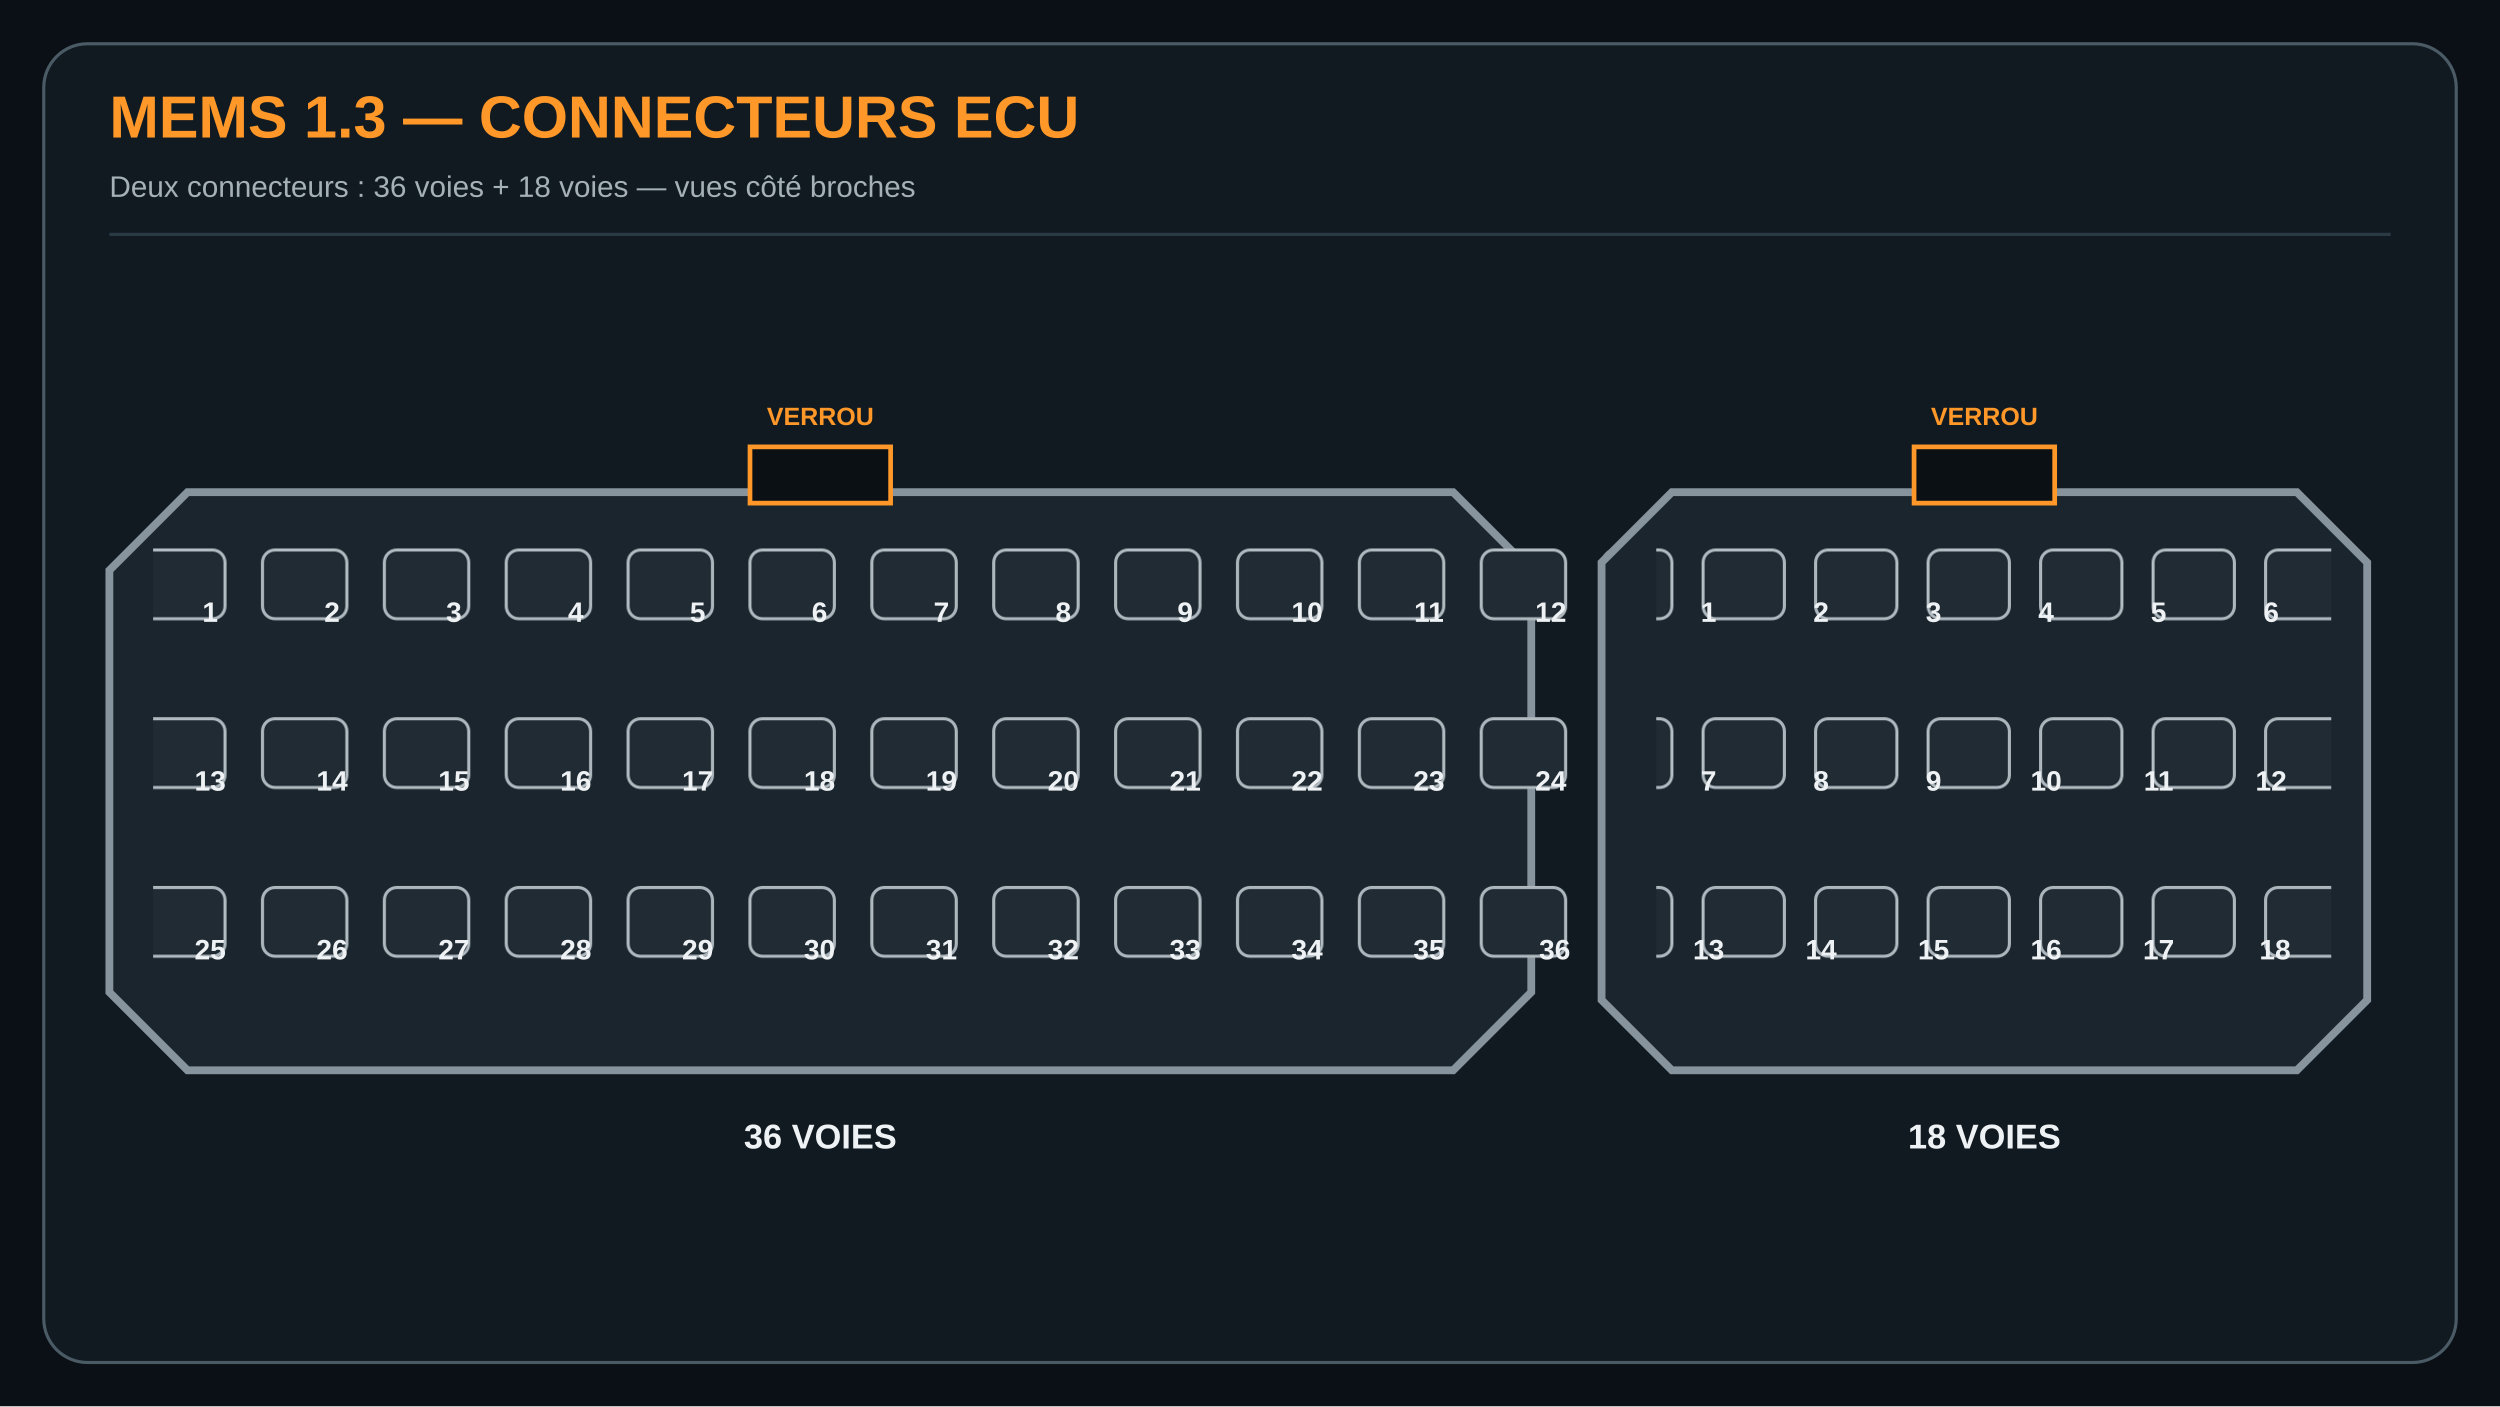
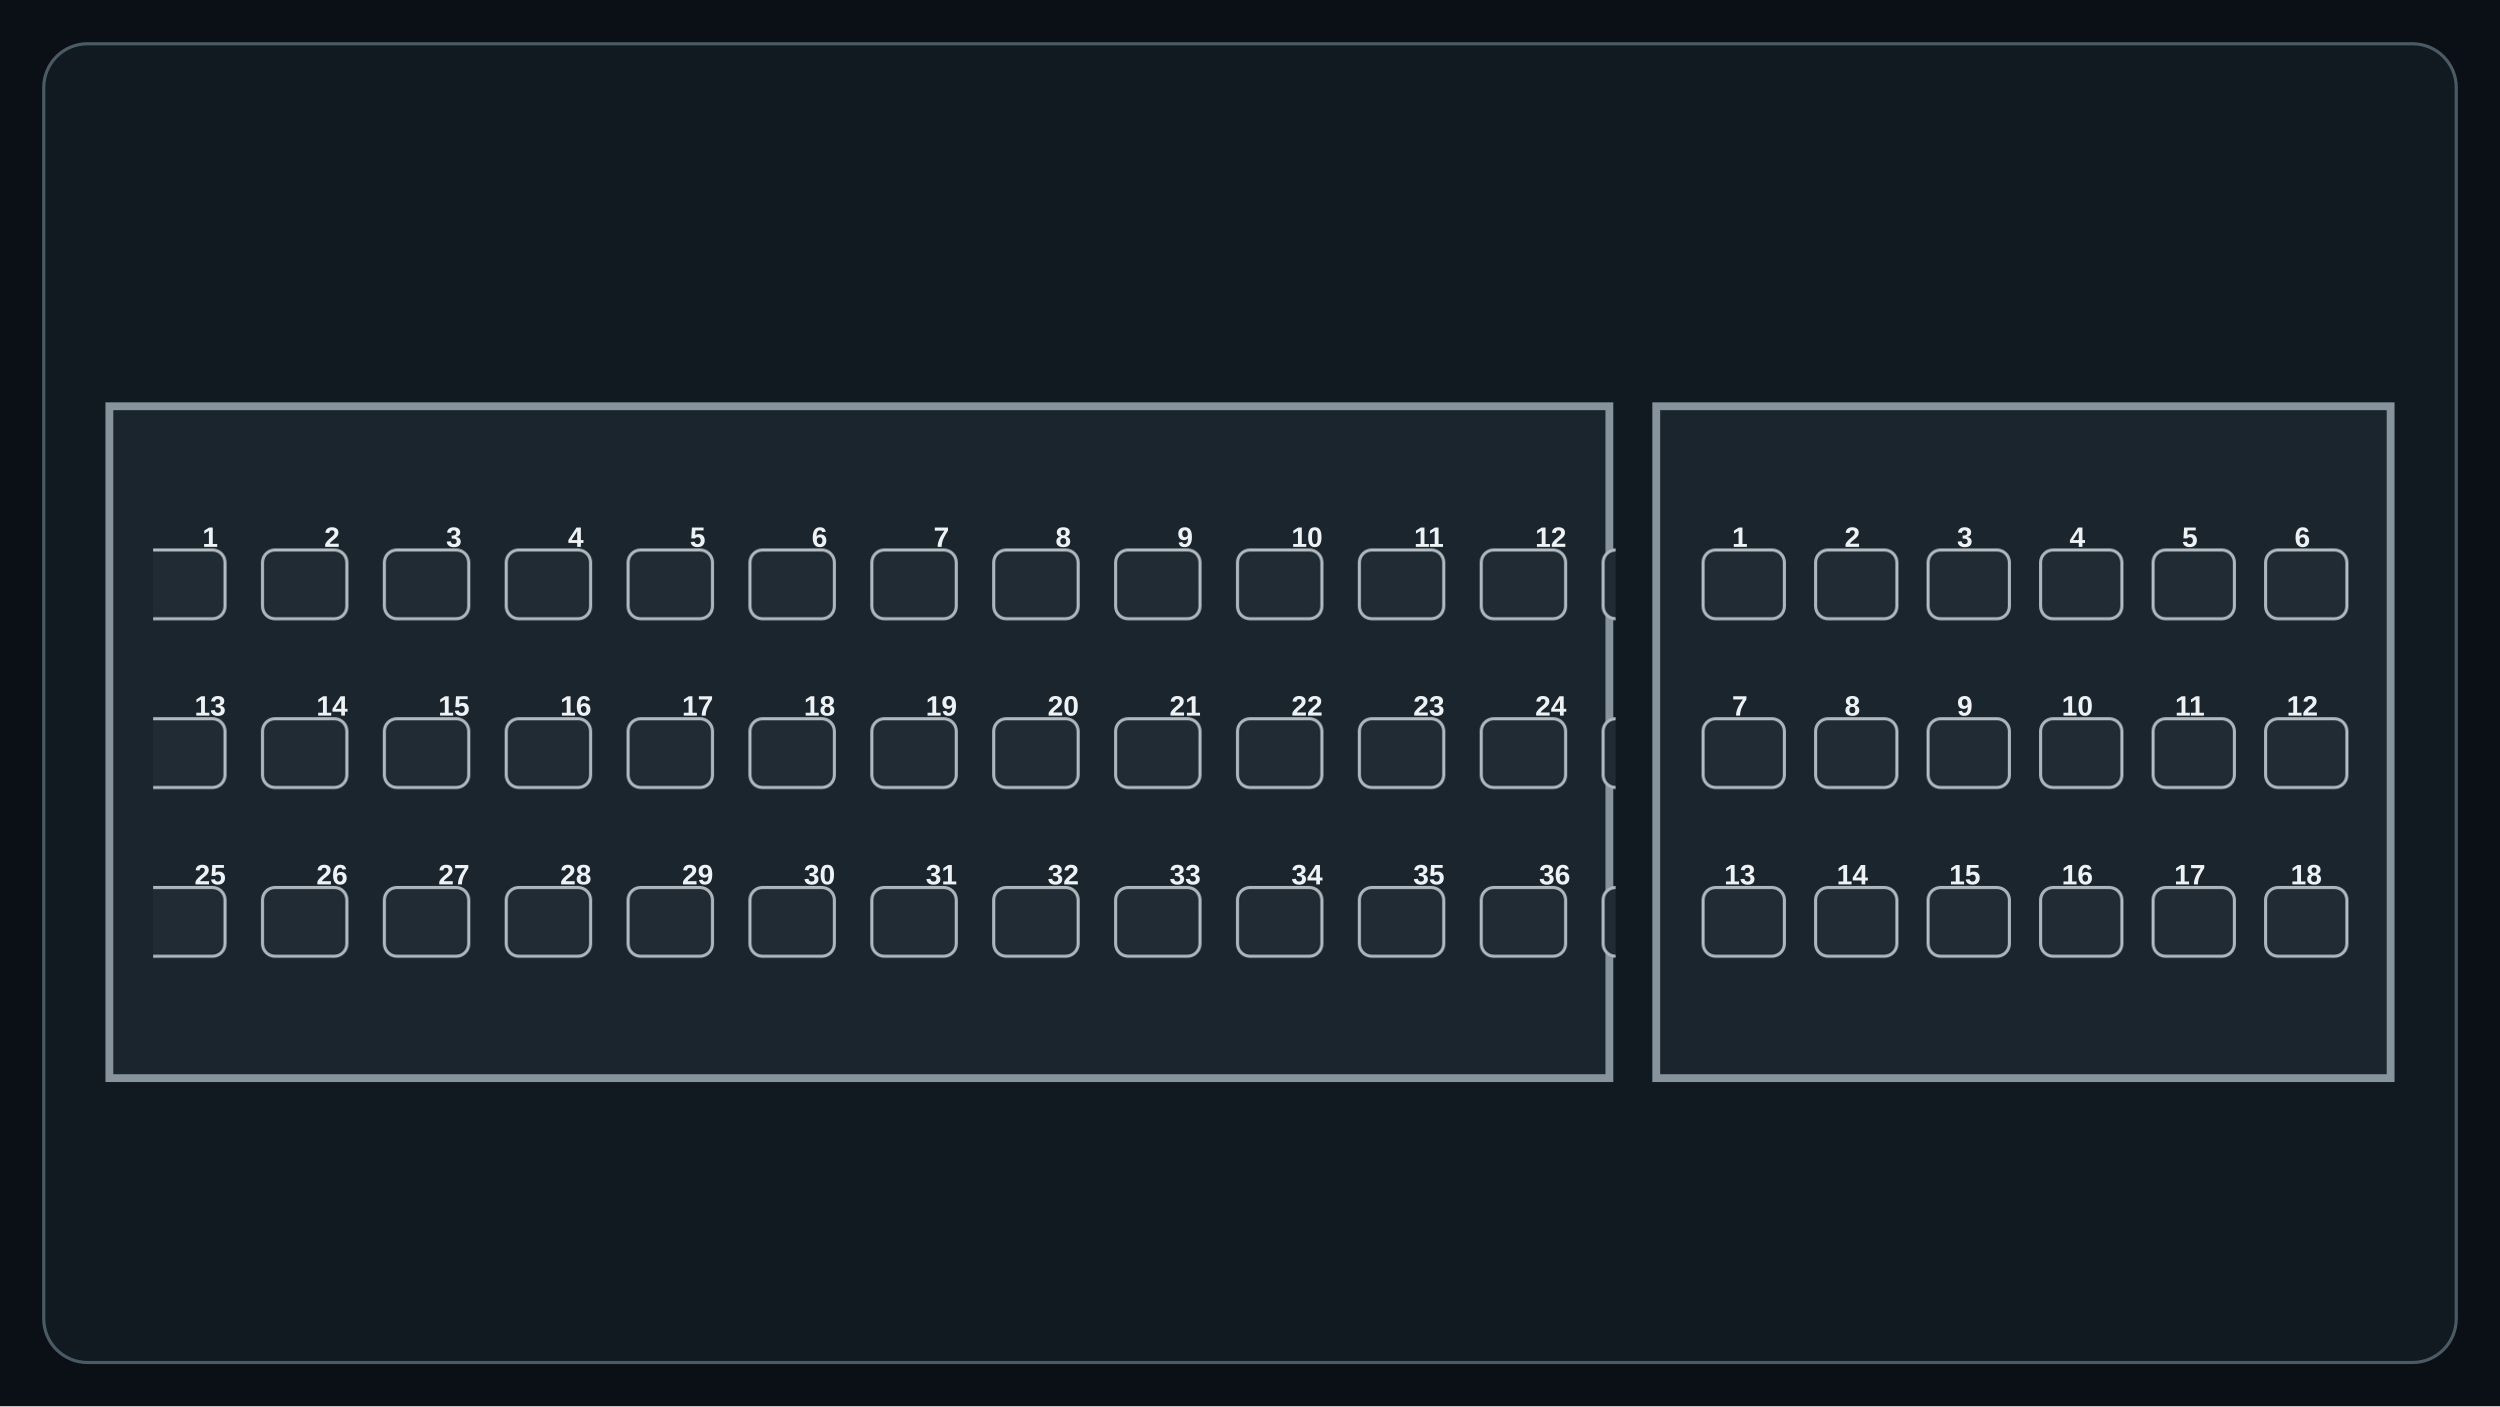
<svg xmlns="http://www.w3.org/2000/svg" width="1600" height="900" viewBox="0 0 1600 900">
+   <rect width="1600" height="900" fill="#0a1015" />
+   <rect x="28" y="28" width="1544" height="844" rx="28" fill="#111a21" stroke="#4b5b66" stroke-width="2" />
  <defs>
    <pattern id="p" width="78" height="108" patternUnits="userSpaceOnUse">
      <rect x="12" y="28" width="54" height="44" rx="8" fill="#202b33" stroke="#aab4ba" stroke-width="2" />
    </pattern>
    <pattern id="p18" width="72" height="108" patternUnits="userSpaceOnUse">
      <rect x="10" y="28" width="52" height="44" rx="8" fill="#202b33" stroke="#aab4ba" stroke-width="2" />
    </pattern>
  </defs>
-   <rect width="1600" height="900" fill="#0a1015" />
-   <rect x="28" y="28" width="1544" height="844" rx="28" fill="#111a21" stroke="#4b5b66" stroke-width="2" />
-   <text x="70" y="88" fill="#ff9828" font-family="Segoe UI,Arial,sans-serif" font-size="38" font-weight="800">MEMS 1.3 — CONNECTEURS ECU</text>
-   <text x="70" y="126" fill="#a5b0b7" font-family="Segoe UI,Arial,sans-serif" font-size="19">Deux connecteurs : 36 voies + 18 voies — vues côté broches</text>
-   <line x1="70" y1="150" x2="1530" y2="150" stroke="#2b3a44" stroke-width="2" />
-   <g>
-     <path d="M120 315H930L980 365V635L930 685H120L70 635V365Z" fill="#1b252d" stroke="#87949d" stroke-width="5" />
-     <path d="M480 286H570V322H480Z" fill="#0b1014" stroke="#ff9828" stroke-width="3" />
-     <text x="525" y="272" text-anchor="middle" fill="#ff9828" font-family="Segoe UI,Arial" font-size="16" font-weight="700">VERROU</text>
-     <rect x="98" y="350" width="936" height="324" fill="url(#p)" />
-     <text text-anchor="middle" fill="#eef2f4" font-family="Segoe UI,Arial" font-size="18" font-weight="700">
-       <tspan x="137" y="398">1</tspan>
-       <tspan x="215" y="398">2</tspan>
-       <tspan x="293" y="398">3</tspan>
-       <tspan x="371" y="398">4</tspan>
-       <tspan x="449" y="398">5</tspan>
-       <tspan x="527" y="398">6</tspan>
-       <tspan x="605" y="398">7</tspan>
-       <tspan x="683" y="398">8</tspan>
-       <tspan x="761" y="398">9</tspan>
-       <tspan x="839" y="398">10</tspan>
-       <tspan x="917" y="398">11</tspan>
-       <tspan x="995" y="398">12</tspan>
-       <tspan x="137" y="506">13</tspan>
-       <tspan x="215" y="506">14</tspan>
-       <tspan x="293" y="506">15</tspan>
-       <tspan x="371" y="506">16</tspan>
-       <tspan x="449" y="506">17</tspan>
-       <tspan x="527" y="506">18</tspan>
-       <tspan x="605" y="506">19</tspan>
-       <tspan x="683" y="506">20</tspan>
-       <tspan x="761" y="506">21</tspan>
-       <tspan x="839" y="506">22</tspan>
-       <tspan x="917" y="506">23</tspan>
-       <tspan x="995" y="506">24</tspan>
-       <tspan x="137" y="614">25</tspan>
-       <tspan x="215" y="614">26</tspan>
-       <tspan x="293" y="614">27</tspan>
-       <tspan x="371" y="614">28</tspan>
-       <tspan x="449" y="614">29</tspan>
-       <tspan x="527" y="614">30</tspan>
-       <tspan x="605" y="614">31</tspan>
-       <tspan x="683" y="614">32</tspan>
-       <tspan x="761" y="614">33</tspan>
-       <tspan x="839" y="614">34</tspan>
-       <tspan x="917" y="614">35</tspan>
-       <tspan x="995" y="614">36</tspan>
-     </text>
-     <text x="525" y="735" text-anchor="middle" fill="#eef2f4" font-family="Segoe UI,Arial" font-size="22" font-weight="700">36 VOIES</text>
-   </g>
-   <g>
-     <path d="M1070 315H1470L1515 360V640L1470 685H1070L1025 640V360Z" fill="#1b252d" stroke="#87949d" stroke-width="5" />
-     <path d="M1225 286H1315V322H1225Z" fill="#0b1014" stroke="#ff9828" stroke-width="3" />
-     <text x="1270" y="272" text-anchor="middle" fill="#ff9828" font-family="Segoe UI,Arial" font-size="16" font-weight="700">VERROU</text>
-     <rect x="1060" y="350" width="432" height="324" fill="url(#p18)" />
-     <text text-anchor="middle" fill="#eef2f4" font-family="Segoe UI,Arial" font-size="18" font-weight="700">
-       <tspan x="1096" y="398">1</tspan>
-       <tspan x="1168" y="398">2</tspan>
-       <tspan x="1240" y="398">3</tspan>
-       <tspan x="1312" y="398">4</tspan>
-       <tspan x="1384" y="398">5</tspan>
-       <tspan x="1456" y="398">6</tspan>
-       <tspan x="1096" y="506">7</tspan>
-       <tspan x="1168" y="506">8</tspan>
-       <tspan x="1240" y="506">9</tspan>
-       <tspan x="1312" y="506">10</tspan>
-       <tspan x="1384" y="506">11</tspan>
-       <tspan x="1456" y="506">12</tspan>
-       <tspan x="1096" y="614">13</tspan>
-       <tspan x="1168" y="614">14</tspan>
-       <tspan x="1240" y="614">15</tspan>
-       <tspan x="1312" y="614">16</tspan>
-       <tspan x="1384" y="614">17</tspan>
-       <tspan x="1456" y="614">18</tspan>
-     </text>
-     <text x="1270" y="735" text-anchor="middle" fill="#eef2f4" font-family="Segoe UI,Arial" font-size="22" font-weight="700">18 VOIES</text>
-   </g>
+   <path d="M70 260H1030V690H70Z" fill="#1b252d" stroke="#87949d" stroke-width="5" />
+   <rect x="98" y="302" width="936" height="324" fill="url(#p)" />
+   <text text-anchor="middle" fill="#eef2f4" font-family="Segoe UI,Arial" font-size="18" font-weight="700">
+     <tspan x="137" y="350">1</tspan>
+     <tspan x="215" y="350">2</tspan>
+     <tspan x="293" y="350">3</tspan>
+     <tspan x="371" y="350">4</tspan>
+     <tspan x="449" y="350">5</tspan>
+     <tspan x="527" y="350">6</tspan>
+     <tspan x="605" y="350">7</tspan>
+     <tspan x="683" y="350">8</tspan>
+     <tspan x="761" y="350">9</tspan>
+     <tspan x="839" y="350">10</tspan>
+     <tspan x="917" y="350">11</tspan>
+     <tspan x="995" y="350">12</tspan>
+     <tspan x="137" y="458">13</tspan>
+     <tspan x="215" y="458">14</tspan>
+     <tspan x="293" y="458">15</tspan>
+     <tspan x="371" y="458">16</tspan>
+     <tspan x="449" y="458">17</tspan>
+     <tspan x="527" y="458">18</tspan>
+     <tspan x="605" y="458">19</tspan>
+     <tspan x="683" y="458">20</tspan>
+     <tspan x="761" y="458">21</tspan>
+     <tspan x="839" y="458">22</tspan>
+     <tspan x="917" y="458">23</tspan>
+     <tspan x="995" y="458">24</tspan>
+     <tspan x="137" y="566">25</tspan>
+     <tspan x="215" y="566">26</tspan>
+     <tspan x="293" y="566">27</tspan>
+     <tspan x="371" y="566">28</tspan>
+     <tspan x="449" y="566">29</tspan>
+     <tspan x="527" y="566">30</tspan>
+     <tspan x="605" y="566">31</tspan>
+     <tspan x="683" y="566">32</tspan>
+     <tspan x="761" y="566">33</tspan>
+     <tspan x="839" y="566">34</tspan>
+     <tspan x="917" y="566">35</tspan>
+     <tspan x="995" y="566">36</tspan>
+   </text>
+   <path d="M1060 260H1530V690H1060Z" fill="#1b252d" stroke="#87949d" stroke-width="5" />
+   <rect x="1080" y="302" width="432" height="324" fill="url(#p18)" />
+   <text text-anchor="middle" fill="#eef2f4" font-family="Segoe UI,Arial" font-size="18" font-weight="700">
+     <tspan x="1116" y="350">1</tspan>
+     <tspan x="1188" y="350">2</tspan>
+     <tspan x="1260" y="350">3</tspan>
+     <tspan x="1332" y="350">4</tspan>
+     <tspan x="1404" y="350">5</tspan>
+     <tspan x="1476" y="350">6</tspan>
+     <tspan x="1116" y="458">7</tspan>
+     <tspan x="1188" y="458">8</tspan>
+     <tspan x="1260" y="458">9</tspan>
+     <tspan x="1332" y="458">10</tspan>
+     <tspan x="1404" y="458">11</tspan>
+     <tspan x="1476" y="458">12</tspan>
+     <tspan x="1116" y="566">13</tspan>
+     <tspan x="1188" y="566">14</tspan>
+     <tspan x="1260" y="566">15</tspan>
+     <tspan x="1332" y="566">16</tspan>
+     <tspan x="1404" y="566">17</tspan>
+     <tspan x="1476" y="566">18</tspan>
+   </text>
</svg>
